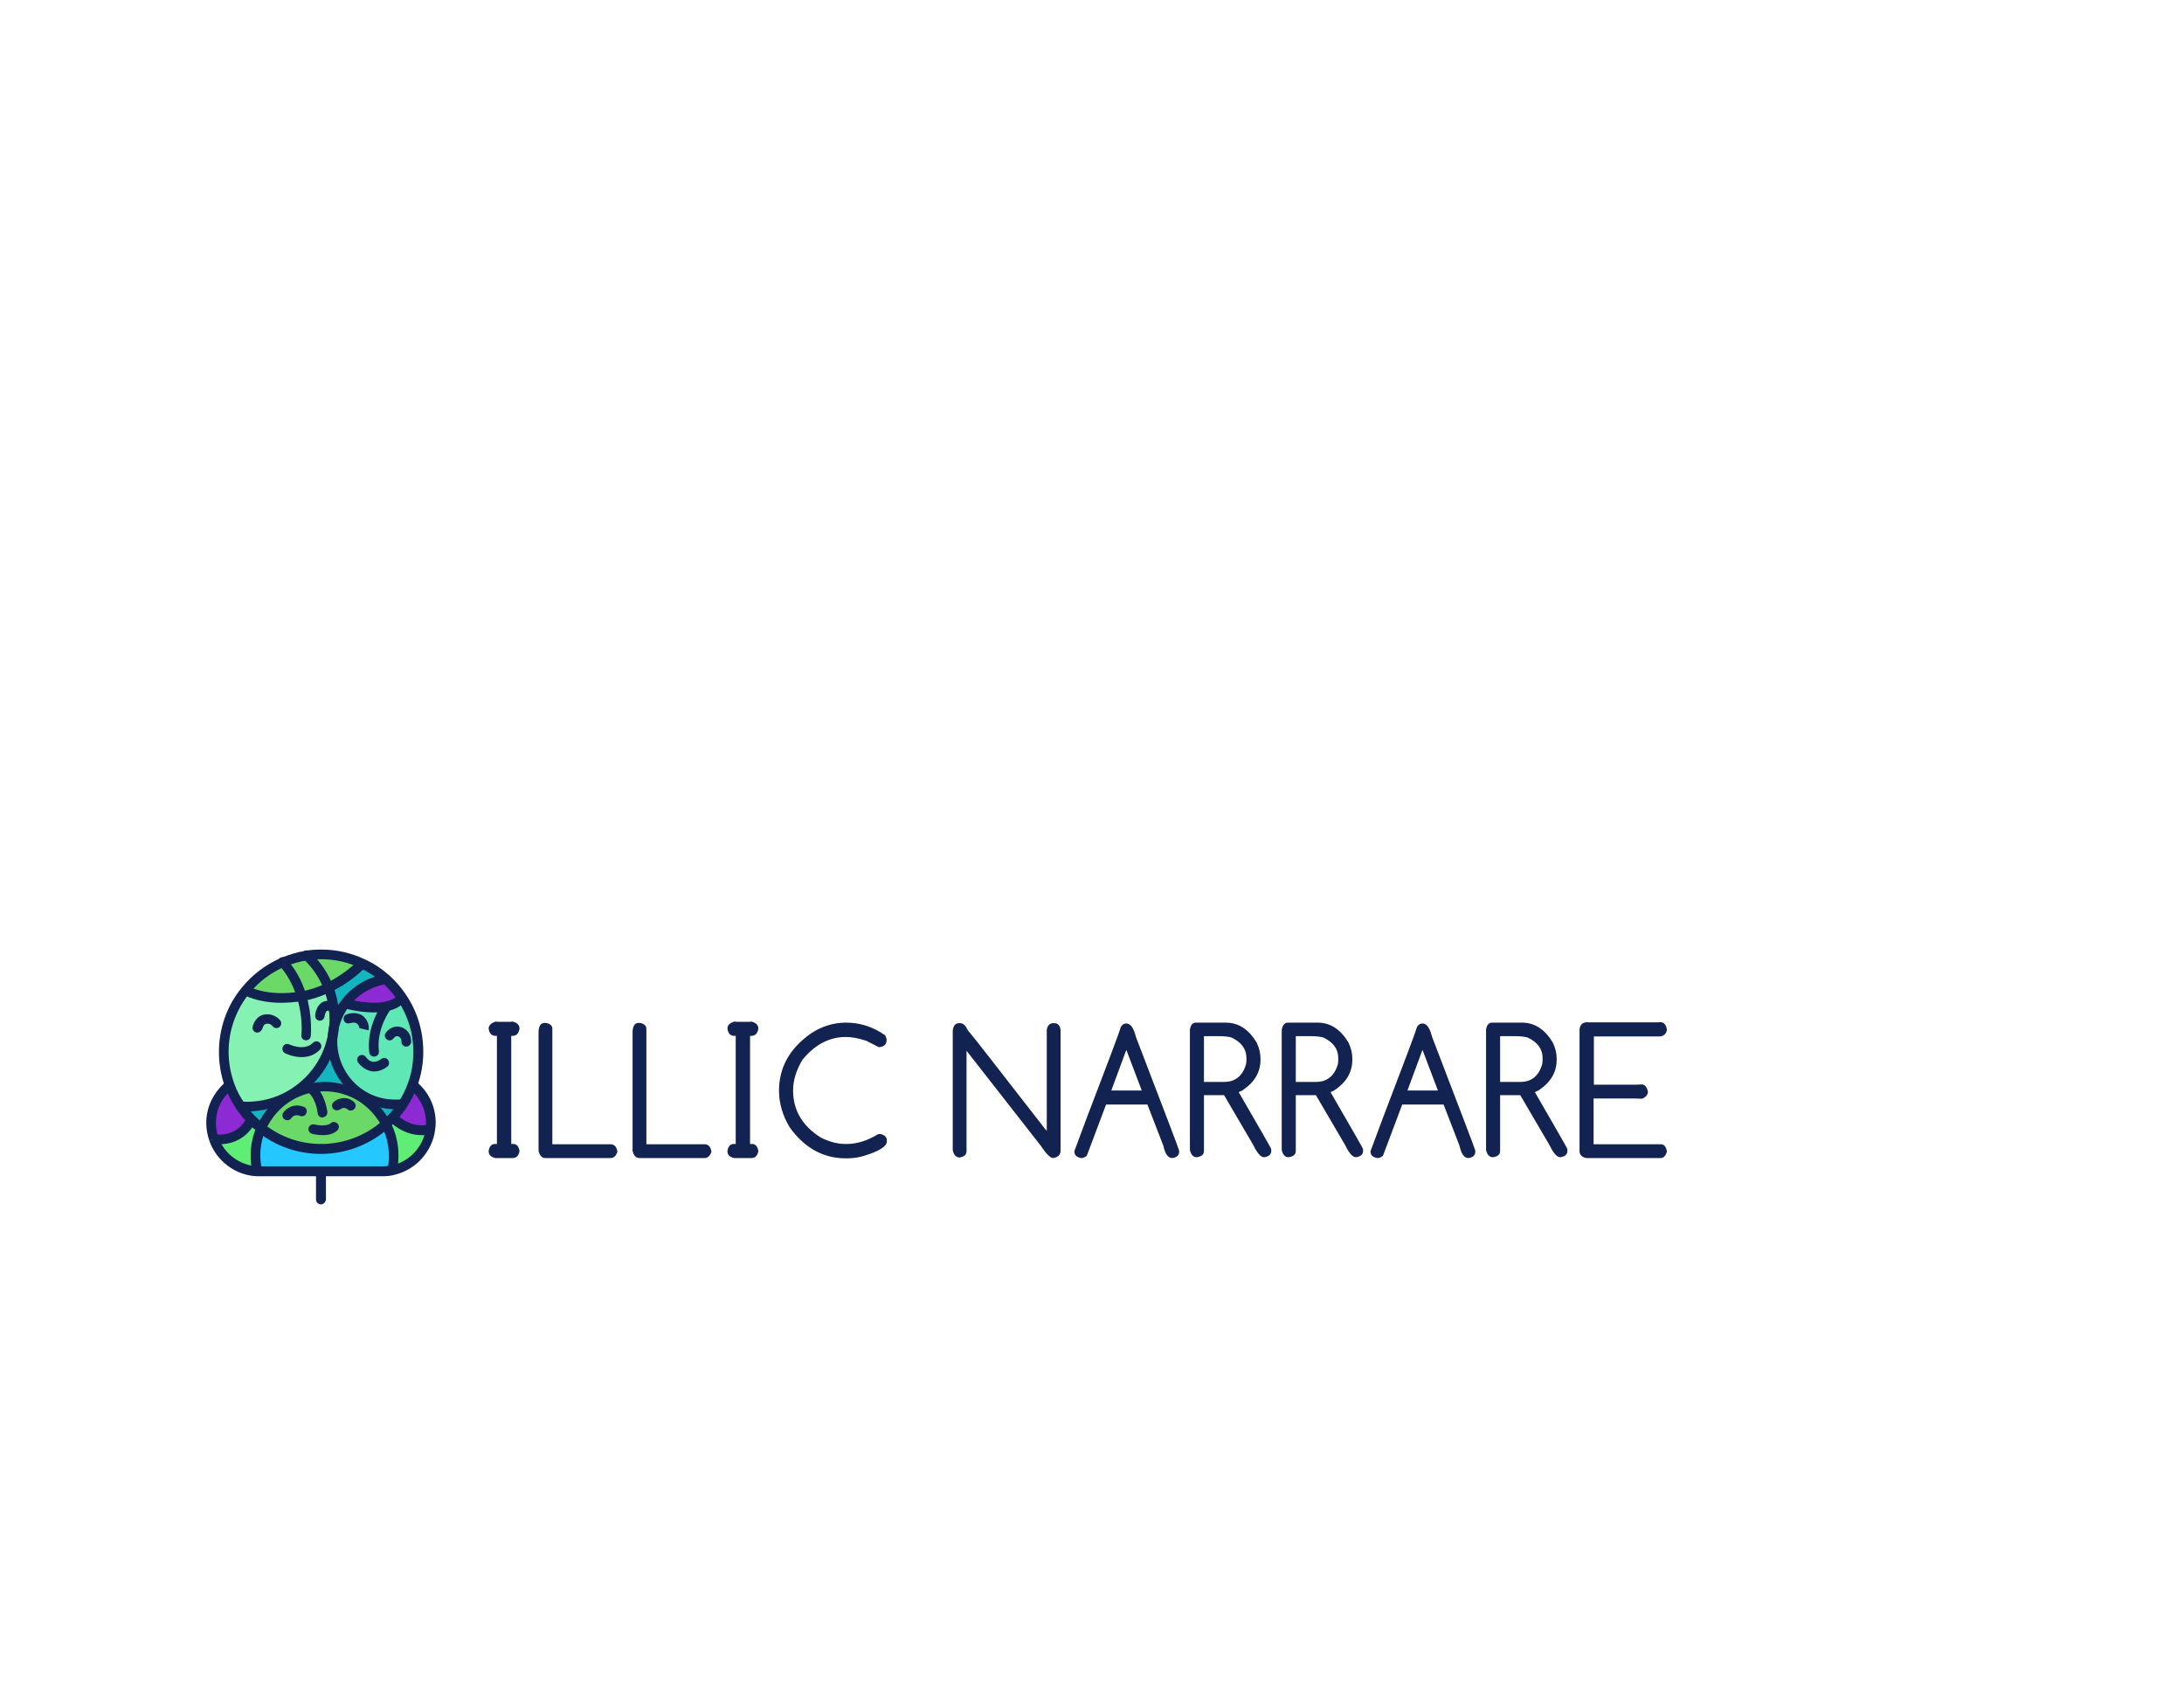
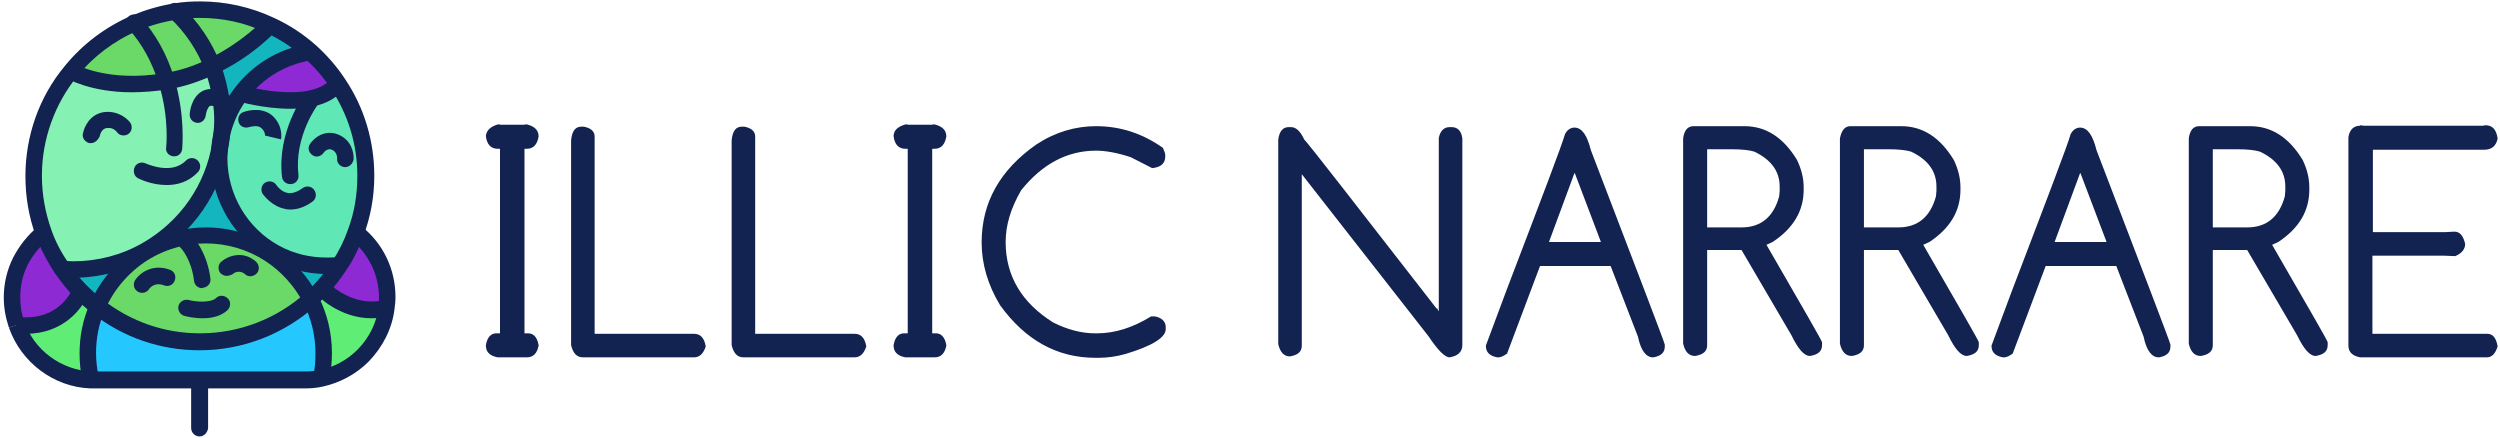
- <svg xmlns="http://www.w3.org/2000/svg" viewBox="0 0 792 612">
-   <style>.st0{fill:#8d2ad4}.st1{fill:#5fed76}.st2{fill:#5fe8b5}.st3{fill:#13b6be}.st4{fill:#25c8fe}.st5{fill:#6ad968}.st6{fill:#85f1b2}.st7{fill:#122251}</style>
-   <g id="Layer_4">
-     <g id="XMLID_1_">
-       <path class="st0" d="M156.2 407.2c0 .8 0 1.5-.2 2.2-8 1.9-13.7-4.2-13.7-4.2 1.4-1.5 2.7-3.2 3.8-4.9 1.4-2.1 2.5-4.4 3.4-6.9 4.1 3.3 6.7 8.3 6.7 13.8z" />
-       <path class="st1" d="M142.3 405.2s5.8 6.1 13.7 4.2c-.5 3.9-2.3 7.5-5 10.2-2.4 2.4-5.4 4.1-8.9 4.8.4-1.8.6-3.4.6-5.3 0-4.2-1-8.1-2.8-11.5.9-.8 1.7-1.6 2.4-2.4z" />
-       <path class="st2" d="M140.1 364.9c2.3-.5 4.3-1.5 5.6-3.2 3.8 5.6 5.9 12.4 5.9 19.6 0 4.3-.8 8.4-2.1 12.1-.9 2.4-2 4.7-3.4 6.9h-.1c-.8.1-1.7.1-2.6.1-3.9 0-7.7-1-10.9-2.8-7.1-3.9-12-11.4-12-20.1 0-1.1.1-2.1.2-3.2.5-3.9 2.1-7.5 4.3-10.5.1.1 8.7 2.5 15.1 1.1z" />
-       <path class="st3" d="M146 400.3c-1 1.8-2.3 3.4-3.7 4.9-.7.8-1.5 1.6-2.4 2.3-2-3.9-5.1-7.2-8.7-9.6l1.3-.3c3.2 1.8 7 2.8 10.9 2.8.9 0 1.8 0 2.6-.1z" />
-       <path class="st4" d="M142.8 419.1c0 2-.1 3.5-.6 5.3-1.1.2-2.3.4-3.5.4H93.3c-.4-1.8-.6-3.7-.6-5.7 0-3.5.7-6.9 2-9.9 6 4.7 13.5 7.4 21.7 7.4 9.1 0 17.3-3.4 23.6-9 1.7 3.4 2.8 7.3 2.8 11.5z" />
-       <path class="st0" d="M139.9 355c2.2 2 4.2 4.2 5.8 6.7-1.3 1.7-3.3 2.7-5.6 3.2-6.4 1.4-15-1-15-1 3.5-4.7 8.7-8 14.8-8.9z" />
-       <path class="st5" d="M131.2 398c3.7 2.4 6.7 5.7 8.7 9.6-6.3 5.6-14.5 9-23.6 9-8.2 0-15.7-2.8-21.7-7.4 2.2-5 5.9-9.1 10.5-11.8 3.7-2.1 7.9-3.3 12.5-3.3 5.1-.1 9.7 1.4 13.6 3.9z" />
-       <path class="st3" d="M132.5 397.7l-1.3.3c-3.9-2.5-8.5-3.9-13.5-3.9-4.5 0-8.8 1.2-12.5 3.3l-.2-.3c8.2-4.7 14.2-13 15.7-22.7-.1 1-.2 2.1-.2 3.2.1 8.7 4.9 16.2 12 20.1zm-11.6-32.5c-.3-2.5-1-4.9-1.8-7.2 7.6-3.7 12.3-8.7 12.3-8.7 3.1 1.5 6 3.4 8.6 5.7-6 .9-11.3 4.2-14.7 8.9-2.3 3-3.8 6.6-4.3 10.5.2-1.6.4-3.2.4-4.9-.2-1.4-.3-2.9-.5-4.3z" />
-       <path class="st5" d="M131.3 349.3s-4.6 5.1-12.3 8.7c-1.7-4.5-4.4-8.4-7.9-11.7 1.7-.2 3.4-.4 5.2-.4 5.4.1 10.5 1.3 15 3.4z" />
-       <path class="st6" d="M109.4 361.2c3.6-.6 6.8-1.8 9.7-3.1.9 2.3 1.5 4.7 1.8 7.2.2 1.4.3 2.8.3 4.3 0 1.7-.1 3.3-.4 4.9-1.5 9.7-7.5 18-15.7 22.7-4.6 2.6-9.9 4.1-15.6 4.1-.7 0-1.5 0-2.2-.1-1.6-2.4-3-5-4-7.7-1.4-3.8-2.1-7.9-2.1-12.1 0-8.4 3-16.2 7.9-22.2-.1-.1 7.1 4.3 20.3 2z" />
-       <path class="st5" d="M111.2 346.4c3.4 3.2 6.1 7.2 7.9 11.7-2.8 1.4-6.1 2.5-9.7 3.1-1.2-4.1-3.3-8.4-6.8-12.4 2.7-1.1 5.6-2 8.6-2.4z" />
-       <path class="st3" d="M105.1 397.1l.2.3c-4.7 2.7-8.4 6.8-10.5 11.8-1.3-1-2.5-2.1-3.7-3.3-1.4-1.5-2.7-3-3.8-4.7.7.1 1.5.1 2.2.1 5.6-.1 11-1.6 15.6-4.2z" />
-       <path class="st5" d="M102.6 348.8c3.5 3.9 5.6 8.3 6.8 12.4-13.2 2.3-20.4-2.1-20.4-2.1 3.6-4.5 8.2-8 13.6-10.3z" />
-       <path class="st1" d="M92.7 419.1c0 1.9.2 3.8.6 5.7-7.3-.3-13.4-5.1-15.8-11.7 10.4 1.2 13.5-7.2 13.5-7.2 1.1 1.2 2.4 2.3 3.7 3.3-1.3 3-2 6.4-2 9.9z" />
-       <path class="st0" d="M87.2 401.2c1.1 1.7 2.4 3.3 3.8 4.7 0 0-3.1 8.4-13.5 7.2-.6-1.8-1-3.8-1-5.8 0-2.8.7-5.4 1.8-7.8 1.2-2.3 2.8-4.4 4.9-6 1 2.7 2.4 5.3 4 7.7z" />
-       <path class="st7" d="M116.4 418.4c-8.3 0-16.2-2.7-22.7-7.8-1.4-1.1-2.7-2.2-3.9-3.5-1.5-1.5-2.8-3.2-4-4.9-1.7-2.5-3.1-5.2-4.2-8.1-1.5-4.1-2.2-8.4-2.2-12.7 0-8.5 2.9-16.8 8.3-23.3 3.8-4.7 8.7-8.4 14.3-10.8 2.9-1.2 5.9-2.1 9.1-2.6 1.8-.3 3.6-.4 5.4-.4 5.5 0 10.8 1.2 15.7 3.5 3.3 1.5 6.3 3.5 9 5.9 2.3 2.1 4.4 4.5 6.1 7.1 4.1 6.1 6.2 13.2 6.2 20.6 0 4.4-.8 8.7-2.3 12.7-.9 2.5-2.1 5-3.6 7.2-1.2 1.8-2.5 3.6-4 5.1-.8.8-1.6 1.7-2.5 2.5-6.8 6.1-15.6 9.5-24.7 9.5zm0-70.6c-1.6 0-3.3.1-4.9.4-2.8.4-5.6 1.2-8.2 2.3-5 2.1-9.5 5.5-12.9 9.7-4.8 5.9-7.5 13.4-7.5 21.1 0 4 .7 7.8 2 11.5.9 2.6 2.2 5 3.8 7.3 1.1 1.6 2.3 3.1 3.7 4.5 1.1 1.1 2.3 2.2 3.5 3.1 5.9 4.6 13 7.1 20.6 7.1 8.3 0 16.3-3.1 22.4-8.6.8-.7 1.6-1.5 2.2-2.2 1.3-1.4 2.5-3 3.6-4.7 1.3-2 2.4-4.2 3.2-6.5 1.4-3.7 2-7.6 2-11.5 0-6.7-2-13.1-5.7-18.6-1.6-2.4-3.4-4.5-5.6-6.4-2.4-2.2-5.2-4-8.2-5.4-4.3-2.1-9.1-3.1-14-3.1z" />
-       <path class="st7" d="M75.9 413.6c-.7-2.1-1.1-4.2-1.1-6.4 0-3 .7-5.9 2-8.5 1.3-2.5 3.1-4.8 5.3-6.6l2.2 2.7c-1.8 1.5-3.3 3.3-4.4 5.4-1.1 2.2-1.6 4.5-1.6 7 0 1.8.3 3.6.9 5.3l-3.3 1.1z" />
-       <path class="st7" d="M138.6 426.5H93.2c-7.8-.3-14.7-5.5-17.3-12.9l3.3-1.2c2.1 6 7.8 10.2 14.2 10.5h45.3c1.1 0 2.2-.1 3.2-.3 3-.6 5.8-2.1 8-4.3 2.5-2.5 4.1-5.7 4.5-9.1.1-.7.1-1.3.1-2 0-4.8-2.2-9.3-6-12.4l2.2-2.8c4.7 3.7 7.3 9.2 7.3 15.1 0 .9-.1 1.7-.2 2.5-.5 4.2-2.5 8.1-5.5 11.2-2.7 2.7-6.1 4.5-9.7 5.3-1.3.3-2.6.4-4 .4zM111 377.2h-.2c-1-.1-1.7-1-1.5-1.9 0-.1.7-6.3-1.6-13.6-1.4-4.5-3.5-8.4-6.5-11.7-.6-.7-.6-1.8.1-2.5.7-.6 1.8-.6 2.5.1 3.3 3.7 5.7 8 7.2 13 2.4 8 1.7 14.7 1.7 15-.1 1-.8 1.6-1.7 1.6z" />
-       <path class="st7" d="M102 363.6c-8.8 0-13.7-2.9-13.9-3l1.8-3-.9 1.5.9-1.5c.1 0 6.9 4 19.2 1.9 3.1-.5 6.2-1.5 9.2-3 7.2-3.5 11.7-8.3 11.7-8.3l2.6 2.4c-.2.2-4.9 5.4-12.8 9.1-3.3 1.6-6.7 2.7-10.1 3.3-2.9.4-5.4.6-7.7.6z" />
-       <path class="st7" d="M89.5 403c-.8 0-1.6 0-2.4-.1-1-.1-1.7-.9-1.6-1.9.1-1 .9-1.7 1.9-1.6.7 0 1.4.1 2.1.1 5.2 0 10.3-1.3 14.8-3.9 8-4.6 13.4-12.4 14.8-21.4.2-1.5.4-3.1.4-4.6 0-1.3-.1-2.7-.3-4-.3-2.3-.9-4.6-1.7-6.8-1.6-4.1-4.1-7.9-7.4-11l-.1-.1c-.7-.6-.8-1.6-.2-2.4.6-.8 1.7-.9 2.5-.3l.1.1.1.1c3.6 3.4 6.5 7.7 8.3 12.3.9 2.4 1.6 5 1.9 7.6.2 1.5.3 3 .3 4.5 0 1.7-.1 3.5-.4 5.2-1.6 10.1-7.6 18.9-16.6 23.9-5.1 2.8-10.8 4.3-16.5 4.3zm20.4-55.4z" />
-       <path class="st7" d="M143.4 402.2c-4.1 0-8.1-1-11.7-3-7.9-4.3-12.9-12.6-12.9-21.6 0-1.1.1-2.3.2-3.4.6-4.1 2.2-8 4.7-11.3 3.9-5.2 9.5-8.6 15.9-9.6 1-.1 1.9.5 2 1.5.1 1-.5 1.9-1.5 2-5.5.9-10.3 3.8-13.6 8.2-2.1 2.8-3.5 6.2-4 9.7-.1 1-.2 2-.2 2.9 0 7.7 4.2 14.9 11 18.6 3.1 1.7 6.5 2.5 10.1 2.5.8 0 1.6 0 2.4-.1 1-.1 1.8.6 1.9 1.6.1 1-.6 1.8-1.6 1.9-.8 0-1.7.1-2.7.1z" />
-       <path class="st7" d="M92.1 426l-.4-.4-.1-.5c-.5-2-.7-4-.7-6 0-3.7.7-7.3 2.2-10.6 2.3-5.3 6.3-9.8 11.3-12.6 4-2.3 8.7-3.6 13.3-3.6 5.1 0 10.1 1.5 14.4 4.2 4 2.5 7.2 6.1 9.4 10.2 2 3.8 3 8 3 12.3 0 2.2-.2 3.8-.6 5.7l-3.4-.8c.4-1.6.5-3 .5-4.9 0-3.8-.9-7.4-2.6-10.7-1.9-3.6-4.7-6.7-8.1-8.9-3.7-2.4-8.1-3.7-12.6-3.7-4.1 0-8.1 1.1-11.6 3.1-4.3 2.5-7.8 6.4-9.8 11-1.3 2.9-1.9 6-1.9 9.2 0 1.6.2 3.2.5 4.8l.2.1v.8h-1.8l-1.2 1.3z" />
-       <path class="st7" d="M152.9 411.6c-6.9 0-11.6-4.9-11.8-5.2l2.6-2.4c.2.2 5.2 5.4 12 3.7h.2l.7 3.4h-.2c-1.2.4-2.4.5-3.5.5zm-73.4 3.3c-.7 0-1.4 0-2.1-.1l.2-1.7v-1.8h.2c8.8 1 11.5-5.7 11.6-6l3.3 1.2c-1.2 3.1-5.3 8.4-13.2 8.4zm56.1-47.8c-5.5 0-10.7-1.5-10.9-1.5l1-3.4c.1 0 8.2 2.3 14.1 1 2.1-.5 3.7-1.3 4.6-2.6.1-.1.2-.2.2-.3l3 1.8c-.1.2-.3.4-.4.6-1.4 1.9-3.7 3.3-6.7 3.9-1.6.4-3.3.5-4.9.5z" />
-       <path class="st7" d="M135.6 383.1c-.9 0-1.6-.7-1.7-1.5-1.1-9.7 4.6-17.3 4.9-17.7.6-.8 1.7-.9 2.5-.3.8.6.9 1.7.3 2.5-.1.1-5.2 6.9-4.2 15.1.1 1-.6 1.8-1.5 1.9h-.3zm11.7-3.6h-.1c-1-.1-1.7-.9-1.6-1.9 0-.2 0-1.3-1.1-1.8-.9-.4-1.7.5-1.8.7-.6.8-1.7 1-2.4.4-.8-.6-1-1.6-.4-2.4.8-1.2 3.1-3.1 6-1.9 2.8 1.2 3.3 3.9 3.2 5.3-.2.9-.9 1.6-1.8 1.6zm-13.6-5.9l-3.4-.8v.1c0-.1.1-.9-.8-1.7-.7-.7-2.2-.3-2.6-.2-.9.3-1.9-.1-2.2-1s.1-1.9 1-2.2c1.4-.5 4.4-1 6.4 1 2.1 2.2 1.6 4.6 1.6 4.8z" />
-       <path class="st7" d="M135.7 388.5c-.3 0-.7 0-1-.1-3-.5-4.7-3-4.9-3.2-.5-.8-.3-1.9.5-2.4s1.9-.3 2.4.5c0 0 1 1.5 2.5 1.7.9.1 1.9-.2 3-1 .8-.6 1.9-.5 2.5.3.6.8.5 1.9-.3 2.5-1.5 1.1-3.1 1.7-4.7 1.7zm-42.4-14.1H93c-.9-.2-1.6-1.1-1.4-2 .3-1.5 1.5-4.2 4.6-4.6 2.8-.3 4.8 1.3 5.5 2.3.5.8.3 1.9-.5 2.4s-1.9.3-2.4-.5c-.1-.1-.8-1-2.1-.8-1.2.1-1.5 1.6-1.5 1.7-.4.9-1.1 1.5-1.9 1.5zm22.7-4.3h-.1c-1-.1-1.7-.9-1.6-1.9 0-.3.3-3.5 2.6-4.8.9-.5 2.5-.9 4.8.2.1 0 .2.1.3.2h.1c.9.5 1.2 1.5.7 2.4-.5.9-1.5 1.2-2.4.7h-.1s-.1 0-.1-.1h-.1c-.7-.3-1.2-.4-1.5-.3-.5.3-.8 1.3-.9 2-.1.9-.8 1.6-1.7 1.6zm-6.6 13.2c-3.2 0-5.8-1.3-6-1.4-.9-.4-1.2-1.5-.8-2.4.4-.9 1.5-1.2 2.3-.8.1 0 5.5 2.6 8.6-.6.7-.7 1.8-.7 2.5 0s.7 1.8 0 2.5c-2 2.1-4.4 2.7-6.6 2.7zm-5.2 22.9c-.3 0-.7-.1-1-.3-.8-.5-1-1.6-.5-2.4.9-1.4 3.6-3.6 7.4-2.2.9.3 1.4 1.3 1 2.3-.3.9-1.3 1.4-2.3 1-2.1-.8-3.2.8-3.2.9-.3.4-.8.7-1.4.7zm12.7-1c-.9 0-1.6-.7-1.7-1.6-.5-4.4-2.7-6.9-2.8-6.9-.7-.7-.6-1.8.1-2.5s1.8-.6 2.5.1c.1.1 3 3.3 3.7 8.9.1 1-.6 1.8-1.5 1.9-.2.1-.3.1-.3.1zm5.3-2.6c-.5 0-1-.2-1.4-.6-.6-.8-.5-1.9.3-2.5 1.3-1.1 4.5-2.4 7.3.1.7.7.8 1.8.1 2.5-.7.7-1.8.8-2.5.1-.1-.1-1.3-1.1-2.7.1-.3.1-.7.3-1.1.3zm-5.1 9c-1.9 0-3.6-.4-3.9-.5-.9-.2-1.5-1.2-1.3-2.1.2-.9 1.2-1.5 2.1-1.3 1.4.4 4.7.7 5.9-.4.7-.7 1.8-.6 2.5.1s.6 1.8-.1 2.5c-1.4 1.3-3.4 1.7-5.2 1.7zm-.7 25.1c-1 0-1.8-.8-1.8-1.8v-9.6c0-1 .8-1.8 1.8-1.8s1.8.8 1.8 1.8v9.6c-.1 1-.9 1.8-1.8 1.8z" />
+ <svg xmlns="http://www.w3.org/2000/svg" width="531" height="93" viewBox="0 0 531 93">
+   <g fill="none">
+     <path d="M82.2 63.2c0 .8 0 1.5-.2 2.2-8 1.9-13.7-4.2-13.7-4.2 1.4-1.5 2.7-3.2 3.8-4.9 1.4-2.1 2.5-4.4 3.4-6.9 4.1 3.3 6.7 8.3 6.7 13.8z" fill="#8D2AD4" />
+     <path d="M68.3 61.2s5.8 6.1 13.7 4.2c-.5 3.9-2.3 7.5-5 10.2-2.4 2.4-5.4 4.1-8.9 4.8.4-1.8.6-3.4.6-5.3 0-4.2-1-8.1-2.8-11.5.9-.8 1.7-1.6 2.4-2.4z" fill="#5FED76" />
+     <path d="M66.1 20.9c2.3-.5 4.3-1.5 5.6-3.2 3.8 5.6 5.9 12.4 5.9 19.6 0 4.3-.8 8.4-2.1 12.1-.9 2.4-2 4.7-3.4 6.9H72c-.8.1-1.7.1-2.6.1-3.9 0-7.7-1-10.9-2.8-7.1-3.9-12-11.4-12-20.1 0-1.1.1-2.1.2-3.2.5-3.9 2.1-7.5 4.3-10.5.1.1 8.7 2.5 15.1 1.1z" fill="#5FE8B5" />
+     <path d="M72 56.3c-1 1.8-2.3 3.4-3.7 4.9-.7.8-1.5 1.6-2.4 2.3-2-3.9-5.1-7.2-8.7-9.6l1.3-.3c3.2 1.8 7 2.8 10.9 2.8.9 0 1.8 0 2.6-.1z" fill="#13B6BE" />
+     <path d="M68.8 75.1c0 2-.1 3.5-.6 5.3-1.1.2-2.3.4-3.5.4H19.3c-.4-1.8-.6-3.7-.6-5.7 0-3.5.7-6.9 2-9.9 6 4.7 13.5 7.4 21.7 7.4 9.1 0 17.3-3.4 23.6-9 1.7 3.4 2.8 7.3 2.8 11.5z" fill="#25C8FE" />
+     <path d="M65.9 11c2.2 2 4.2 4.2 5.8 6.7-1.3 1.7-3.3 2.7-5.6 3.2-6.4 1.4-15-1-15-1 3.5-4.7 8.7-8 14.8-8.9z" fill="#8D2AD4" />
+     <path d="M57.2 54c3.7 2.4 6.7 5.7 8.7 9.6-6.3 5.6-14.5 9-23.6 9-8.2 0-15.7-2.8-21.7-7.4 2.2-5 5.9-9.1 10.5-11.8 3.7-2.1 7.9-3.3 12.5-3.3 5.1-.1 9.7 1.4 13.6 3.9z" fill="#6AD968" />
+     <path d="M58.5 53.7l-1.3.3c-3.9-2.5-8.5-3.9-13.5-3.9-4.5 0-8.8 1.2-12.5 3.3l-.2-.3c8.2-4.7 14.2-13 15.7-22.7-.1 1-.2 2.1-.2 3.2.1 8.7 4.9 16.2 12 20.1zM46.9 21.2c-.3-2.5-1-4.9-1.8-7.2 7.6-3.7 12.3-8.7 12.3-8.7 3.1 1.5 6 3.4 8.6 5.7-6 .9-11.3 4.2-14.7 8.9-2.3 3-3.8 6.6-4.3 10.5.2-1.6.4-3.2.4-4.9-.2-1.4-.3-2.9-.5-4.3z" fill="#13B6BE" />
+     <path d="M57.3 5.3S52.7 10.4 45 14c-1.7-4.5-4.4-8.4-7.9-11.7 1.7-.2 3.4-.4 5.2-.4 5.4.1 10.5 1.3 15 3.4z" fill="#6AD968" />
+     <path d="M35.4 17.2c3.6-.6 6.8-1.8 9.7-3.1.9 2.3 1.5 4.7 1.8 7.2.2 1.4.3 2.8.3 4.3 0 1.7-.1 3.3-.4 4.9-1.5 9.7-7.5 18-15.7 22.7-4.6 2.6-9.9 4.1-15.6 4.1-.7 0-1.5 0-2.2-.1-1.6-2.4-3-5-4-7.7-1.4-3.8-2.1-7.9-2.1-12.1 0-8.4 3-16.2 7.9-22.2-.1-.1 7.1 4.3 20.3 2z" fill="#85F1B2" />
+     <path d="M37.2 2.4c3.4 3.2 6.1 7.2 7.9 11.7-2.8 1.4-6.1 2.5-9.7 3.1-1.2-4.1-3.3-8.4-6.8-12.4 2.7-1.1 5.6-2 8.6-2.4z" fill="#6AD968" />
+     <path d="M31.1 53.1l.2.3c-4.7 2.7-8.4 6.8-10.5 11.8-1.3-1-2.5-2.1-3.7-3.3-1.4-1.5-2.7-3-3.8-4.7.7.1 1.5.1 2.2.1 5.6-.1 11-1.6 15.6-4.2z" fill="#13B6BE" />
+     <path d="M28.6 4.8c3.5 3.9 5.6 8.3 6.8 12.4C22.2 19.5 15 15.1 15 15.1c3.6-4.5 8.2-8 13.6-10.3z" fill="#6AD968" />
+     <path d="M18.7 75.1c0 1.9.2 3.8.6 5.7-7.3-.3-13.4-5.1-15.8-11.7C13.9 70.3 17 61.9 17 61.9c1.1 1.2 2.4 2.3 3.7 3.3-1.3 3-2 6.4-2 9.9z" fill="#5FED76" />
+     <path d="M13.2 57.2c1.1 1.7 2.4 3.3 3.8 4.7 0 0-3.1 8.4-13.5 7.2-.6-1.8-1-3.8-1-5.8 0-2.8.7-5.4 1.8-7.8 1.2-2.3 2.8-4.4 4.9-6 1 2.7 2.4 5.3 4 7.7z" fill="#8D2AD4" />
+     <g fill="#122251">
+       <path d="M42.4 74.4c-8.3 0-16.2-2.7-22.7-7.8-1.4-1.1-2.7-2.2-3.9-3.5-1.5-1.5-2.8-3.2-4-4.9-1.7-2.5-3.1-5.2-4.2-8.1-1.5-4.1-2.2-8.4-2.2-12.7 0-8.5 2.9-16.8 8.3-23.3C17.5 9.4 22.4 5.7 28 3.3c2.9-1.2 5.9-2.1 9.1-2.6 1.8-.3 3.6-.4 5.4-.4 5.5 0 10.8 1.2 15.7 3.5 3.3 1.5 6.3 3.5 9 5.9 2.3 2.1 4.4 4.5 6.1 7.1 4.1 6.1 6.2 13.2 6.2 20.6 0 4.4-.8 8.7-2.3 12.7-.9 2.5-2.1 5-3.6 7.2-1.2 1.8-2.5 3.6-4 5.1-.8.8-1.6 1.7-2.5 2.5-6.8 6.1-15.6 9.5-24.7 9.5zm0-70.6c-1.6 0-3.3.1-4.9.4-2.8.4-5.6 1.2-8.2 2.3-5 2.1-9.5 5.5-12.9 9.7-4.8 5.9-7.5 13.4-7.5 21.1 0 4 .7 7.8 2 11.5.9 2.6 2.2 5 3.8 7.3 1.1 1.6 2.3 3.1 3.7 4.5 1.1 1.1 2.3 2.2 3.5 3.1 5.9 4.6 13 7.1 20.6 7.1 8.3 0 16.3-3.1 22.4-8.6.8-.7 1.6-1.5 2.2-2.2 1.3-1.4 2.5-3 3.6-4.7 1.3-2 2.4-4.2 3.2-6.5 1.4-3.7 2-7.6 2-11.5 0-6.7-2-13.1-5.7-18.6-1.6-2.4-3.4-4.5-5.6-6.4-2.4-2.2-5.2-4-8.2-5.4-4.3-2.1-9.1-3.1-14-3.1z" />
+       <path d="M1.9 69.6C1.2 67.5.8 65.4.8 63.2c0-3 .7-5.9 2-8.5 1.3-2.5 3.1-4.8 5.3-6.6l2.2 2.7c-1.8 1.5-3.3 3.3-4.4 5.4-1.1 2.2-1.6 4.5-1.6 7 0 1.8.3 3.6.9 5.3l-3.3 1.1z" />
+       <path d="M64.6 82.5H19.2C11.4 82.2 4.5 77 1.9 69.6l3.3-1.2c2.1 6 7.8 10.2 14.2 10.5h45.3c1.1 0 2.2-.1 3.2-.3 3-.6 5.8-2.1 8-4.3 2.5-2.5 4.1-5.7 4.5-9.1.1-.7.1-1.3.1-2 0-4.8-2.2-9.3-6-12.4l2.2-2.8c4.7 3.7 7.3 9.2 7.3 15.1 0 .9-.1 1.7-.2 2.5-.5 4.2-2.5 8.1-5.5 11.2-2.7 2.7-6.1 4.5-9.7 5.3-1.3.3-2.6.4-4 .4zM37 33.2h-.2c-1-.1-1.7-1-1.5-1.9 0-.1.7-6.3-1.6-13.6-1.4-4.5-3.5-8.4-6.5-11.7-.6-.7-.6-1.8.1-2.5.7-.6 1.8-.6 2.5.1 3.3 3.7 5.7 8 7.2 13 2.4 8 1.7 14.7 1.7 15-.1 1-.8 1.6-1.7 1.6z" />
+       <path d="M28 19.6c-8.8 0-13.7-2.9-13.9-3l1.8-3-.9 1.5.9-1.5c.1 0 6.9 4 19.2 1.9 3.1-.5 6.2-1.5 9.2-3C51.5 9 56 4.2 56 4.2l2.6 2.4c-.2.2-4.9 5.4-12.8 9.1-3.3 1.6-6.7 2.7-10.1 3.3-2.9.4-5.4.6-7.7.6z" />
+       <path d="M15.5 59c-.8 0-1.6 0-2.4-.1-1-.1-1.7-.9-1.6-1.9.1-1 .9-1.7 1.9-1.6.7 0 1.4.1 2.1.1 5.2 0 10.3-1.3 14.8-3.9 8-4.6 13.4-12.4 14.8-21.4.2-1.5.4-3.1.4-4.6 0-1.3-.1-2.7-.3-4-.3-2.3-.9-4.6-1.7-6.8-1.6-4.1-4.1-7.9-7.4-11l-.1-.1c-.7-.6-.8-1.6-.2-2.4.6-.8 1.7-.9 2.5-.3l.1.1.1.1c3.6 3.4 6.5 7.7 8.3 12.3.9 2.4 1.6 5 1.9 7.6.2 1.5.3 3 .3 4.5 0 1.7-.1 3.5-.4 5.2C47 40.9 41 49.7 32 54.7 26.9 57.5 21.2 59 15.5 59z" />
+       <path d="M69.4 58.2c-4.1 0-8.1-1-11.7-3-7.9-4.3-12.9-12.6-12.9-21.6 0-1.1.1-2.3.2-3.4.6-4.1 2.2-8 4.7-11.3 3.9-5.2 9.5-8.6 15.9-9.6 1-.1 1.9.5 2 1.5.1 1-.5 1.9-1.5 2-5.5.9-10.3 3.8-13.6 8.2-2.1 2.8-3.5 6.2-4 9.7-.1 1-.2 2-.2 2.9 0 7.7 4.2 14.9 11 18.6 3.1 1.7 6.5 2.5 10.1 2.5.8 0 1.6 0 2.4-.1 1-.1 1.8.6 1.9 1.6.1 1-.6 1.8-1.6 1.9-.8 0-1.7.1-2.7.1z" />
+       <path d="M18.1 82l-.4-.4-.1-.5c-.5-2-.7-4-.7-6 0-3.7.7-7.3 2.2-10.6 2.3-5.3 6.3-9.8 11.3-12.6 4-2.3 8.7-3.6 13.3-3.6 5.1 0 10.1 1.5 14.4 4.2 4 2.5 7.2 6.1 9.4 10.2 2 3.8 3 8 3 12.3 0 2.2-.2 3.8-.6 5.7l-3.4-.8c.4-1.6.5-3 .5-4.9 0-3.8-.9-7.4-2.6-10.7-1.9-3.6-4.7-6.7-8.1-8.9-3.7-2.4-8.1-3.7-12.6-3.7-4.1 0-8.1 1.1-11.6 3.1-4.3 2.5-7.8 6.4-9.8 11-1.3 2.9-1.9 6-1.9 9.2 0 1.6.2 3.2.5 4.8l.2.1v.8h-1.8L18.1 82z" />
+       <path d="M78.9 67.6c-6.9 0-11.6-4.9-11.8-5.2l2.6-2.4c.2.2 5.2 5.4 12 3.7h.2l.7 3.4h-.2c-1.2.4-2.4.5-3.5.5zM5.5 70.9c-.7 0-1.4 0-2.1-.1l.2-1.7v-1.8h.2c8.8 1 11.5-5.7 11.6-6l3.3 1.2c-1.2 3.1-5.3 8.4-13.2 8.4zm56.1-47.8c-5.5 0-10.7-1.5-10.9-1.5l1-3.4c.1 0 8.2 2.3 14.1 1 2.1-.5 3.7-1.3 4.6-2.6.1-.1.2-.2.2-.3l3 1.8c-.1.2-.3.4-.4.6-1.4 1.9-3.7 3.3-6.7 3.9-1.6.4-3.3.5-4.9.5z" />
+       <path d="M61.6 39.1c-.9 0-1.6-.7-1.7-1.5-1.1-9.7 4.6-17.3 4.9-17.7.6-.8 1.7-.9 2.5-.3.8.6.9 1.7.3 2.5-.1.1-5.2 6.9-4.2 15.1.1 1-.6 1.8-1.5 1.9h-.3zm11.7-3.6h-.1c-1-.1-1.7-.9-1.6-1.9 0-.2 0-1.3-1.1-1.8-.9-.4-1.7.5-1.8.7-.6.8-1.7 1-2.4.4-.8-.6-1-1.6-.4-2.4.8-1.2 3.1-3.1 6-1.9 2.8 1.2 3.3 3.9 3.2 5.3-.2.9-.9 1.6-1.8 1.6zm-13.6-5.9l-3.4-.8v.1c0-.1.1-.9-.8-1.7-.7-.7-2.2-.3-2.6-.2-.9.3-1.9-.1-2.2-1-.3-.9.1-1.9 1-2.2 1.4-.5 4.4-1 6.4 1 2.1 2.2 1.6 4.6 1.6 4.8z" />
+       <path d="M61.7 44.5c-.3 0-.7 0-1-.1-3-.5-4.7-3-4.9-3.2-.5-.8-.3-1.9.5-2.4s1.9-.3 2.4.5c0 0 1 1.5 2.5 1.7.9.1 1.9-.2 3-1 .8-.6 1.9-.5 2.5.3.6.8.5 1.9-.3 2.5-1.5 1.1-3.1 1.7-4.7 1.7zM19.3 30.4H19c-.9-.2-1.6-1.1-1.4-2 .3-1.5 1.5-4.2 4.6-4.6 2.8-.3 4.8 1.3 5.5 2.3.5.8.3 1.9-.5 2.4s-1.9.3-2.4-.5c-.1-.1-.8-1-2.1-.8-1.2.1-1.5 1.6-1.5 1.7-.4.9-1.1 1.5-1.9 1.5zM42 26.1h-.1c-1-.1-1.7-.9-1.6-1.9 0-.3.3-3.5 2.6-4.8.9-.5 2.5-.9 4.8.2.1 0 .2.1.3.2h.1c.9.5 1.2 1.5.7 2.4-.5.9-1.5 1.2-2.4.7h-.1s-.1 0-.1-.1h-.1c-.7-.3-1.2-.4-1.5-.3-.5.3-.8 1.3-.9 2-.1.9-.8 1.6-1.7 1.6zm-6.6 13.2c-3.2 0-5.8-1.3-6-1.4-.9-.4-1.2-1.5-.8-2.4.4-.9 1.5-1.2 2.3-.8.1 0 5.5 2.6 8.6-.6.7-.7 1.8-.7 2.5 0s.7 1.8 0 2.5c-2 2.1-4.4 2.7-6.6 2.7zm-5.2 22.9c-.3 0-.7-.1-1-.3-.8-.5-1-1.6-.5-2.4.9-1.4 3.6-3.6 7.4-2.2.9.3 1.4 1.3 1 2.3-.3.9-1.3 1.4-2.3 1-2.1-.8-3.2.8-3.2.9-.3.4-.8.7-1.4.7zm12.7-1c-.9 0-1.6-.7-1.7-1.6-.5-4.4-2.7-6.9-2.8-6.9-.7-.7-.6-1.8.1-2.5s1.8-.6 2.5.1c.1.1 3 3.3 3.7 8.9.1 1-.6 1.8-1.5 1.9-.2.1-.3.1-.3.1zm5.3-2.6c-.5 0-1-.2-1.4-.6-.6-.8-.5-1.9.3-2.5 1.3-1.1 4.5-2.4 7.3.1.7.7.8 1.8.1 2.5-.7.7-1.8.8-2.5.1-.1-.1-1.3-1.1-2.7.1-.3.1-.7.3-1.1.3zm-5.1 9c-1.9 0-3.6-.4-3.9-.5-.9-.2-1.5-1.2-1.3-2.1.2-.9 1.2-1.5 2.1-1.3 1.4.4 4.7.7 5.9-.4.7-.7 1.8-.6 2.5.1s.6 1.8-.1 2.5c-1.4 1.3-3.4 1.7-5.2 1.7zm-.7 25.1c-1 0-1.8-.8-1.8-1.8v-9.6c0-1 .8-1.8 1.8-1.8s1.8.8 1.8 1.8v9.6c-.1 1-.9 1.8-1.8 1.8z" />
    </g>
+     <path d="M105.8 26.4l.6.1h4.9l.5-.1c1.7.4 2.6 1.2 2.6 2.6-.3 1.7-1.1 2.6-2.5 2.6h-.5v39.2h.8c1.1 0 1.9.8 2.2 2.5v.1c-.3 1.6-1.1 2.5-2.5 2.5h-6.2c-1.6-.3-2.5-1.1-2.5-2.5v-.1c.3-1.7 1.1-2.5 2.2-2.5h.8V31.6h-.5c-1.4 0-2.3-.9-2.5-2.7v-.1c.2-1.2 1-1.9 2.6-2.4zm17.7.5h.5c1.5.3 2.3 1 2.3 2.1v41.9h21.1c1.4 0 2.2.9 2.5 2.7-.5 1.5-1.3 2.3-2.5 2.3h-23.6c-1.3 0-2.1-.9-2.5-2.6V29.8c.2-2 .9-2.9 2.2-2.9zm34.1 0h.5c1.5.3 2.3 1 2.3 2.1v41.9h21.1c1.4 0 2.2.9 2.5 2.7-.5 1.5-1.3 2.3-2.5 2.3h-23.6c-1.3 0-2.1-.9-2.5-2.6V29.8c.2-2 .9-2.9 2.2-2.9zm34.8-.5l.6.1h4.9l.5-.1c1.7.4 2.6 1.2 2.6 2.6-.3 1.7-1.1 2.6-2.5 2.6h-.5v39.2h.8c1.1 0 1.9.8 2.2 2.5v.1c-.3 1.6-1.1 2.5-2.5 2.5h-6.2c-1.6-.3-2.5-1.1-2.5-2.5v-.1c.3-1.7 1.1-2.5 2.2-2.5h.8V31.6h-.5c-1.4 0-2.3-.9-2.5-2.7v-.1c.1-1.2.9-1.9 2.6-2.4zm40.4.4c5.1 0 9.8 1.5 14.2 4.6.3.7.5 1.2.5 1.5v.3c0 1.5-.9 2.3-2.7 2.5h-.1l-4.5-2.3c-3-1-5.5-1.4-7.4-1.4-6.1 0-11.4 2.8-15.9 8.4-2.2 3.8-3.3 7.4-3.3 11 0 7.2 3.4 12.9 10.1 17.1 3 1.5 6 2.3 8.9 2.3h.4c3.8 0 7.6-1.2 11.5-3.6h.8c1.5.3 2.3 1.1 2.3 2.3v.4c0 1.8-2.9 3.6-8.6 5.3-1.8.5-3.7.8-5.7.8h-.6c-8.1 0-14.9-3.7-20.3-11.2-2.6-4.3-3.9-8.8-3.9-13.3 0-8.5 3.9-15.4 11.6-20.8 4.1-2.7 8.4-3.9 12.7-3.9zm40.9.2h.5c1.1 0 2 .9 2.8 2.6 1.3 1.4 10.6 13.4 28.1 35.9.2 0 .3.1.3.4l.1.1h.1V29.3c.3-1.5 1.1-2.3 2.3-2.3h.4c1.3 0 2.1.8 2.3 2.4v43.9c0 1.4-.9 2.3-2.7 2.6-1 0-2.5-1.5-4.5-4.5L276.5 37v36.4c0 1.3-.8 2-2.5 2.3-1.3 0-2.1-.9-2.5-2.6V29.7c.2-1.8 1-2.7 2.2-2.7zm60.7.1c1.6 0 2.7 1.6 3.5 4.8 10.3 26.9 15.6 40.7 15.7 41.3v.4c0 1.3-.8 2-2.4 2.3h-.1c-1.5 0-2.6-1.5-3.2-4.4l-5.8-15h-15l-7 18.6c-.7.5-1.3.8-1.8.8h-.3c-1.6-.3-2.4-1.1-2.4-2.4v-.1l4.4-11.8c7.6-19.9 11.8-30.9 12.4-33.1.5-1 1.3-1.4 2-1.4zm0 9.7L329 51.4h11v-.1l-5.5-14.5h-.1zm25.3-10h10.8c4.6 0 8.3 2.4 11.2 7.2.9 1.9 1.4 3.8 1.4 5.8v.5c0 4.5-2.2 8.2-6.6 11.1l-1.3.6C383 65.5 387 72.4 387 72.7v.6c0 1.3-.8 2-2.5 2.3h-.1c-1.2 0-2.5-1.5-3.9-4.4l-10.6-18.1h-7.3v20.2c0 1.3-.8 2-2.5 2.3h-.1c-1.3 0-2.1-.9-2.5-2.6V29.4c.2-1.6.9-2.6 2.2-2.6zm2.9 4.9v16.6h7.3c4.1 0 6.8-2.2 8-6.6l.1-1.1v-1c0-3.2-1.8-5.7-5.4-7.4-1-.3-2.6-.5-4.8-.5h-5.2zm30.4-4.9h10.8c4.6 0 8.3 2.4 11.2 7.2.9 1.9 1.4 3.8 1.4 5.8v.5c0 4.5-2.2 8.2-6.6 11.1l-1.3.6c7.8 13.5 11.8 20.4 11.8 20.7v.6c0 1.3-.8 2-2.5 2.3h-.1c-1.2 0-2.5-1.5-3.9-4.4l-10.6-18.1h-7.3v20.2c0 1.3-.8 2-2.5 2.3h-.1c-1.3 0-2.1-.9-2.5-2.6V29.4c.3-1.6 1-2.6 2.2-2.6zm2.9 4.9v16.6h7.3c4.1 0 6.8-2.2 8-6.6l.1-1.1v-1c0-3.2-1.8-5.7-5.4-7.4-1-.3-2.6-.5-4.8-.5h-5.2zm45.9-4.6c1.6 0 2.7 1.6 3.5 4.8 10.3 26.9 15.6 40.7 15.7 41.3v.4c0 1.3-.8 2-2.4 2.3h-.1c-1.5 0-2.6-1.5-3.2-4.4l-5.8-15h-15l-7 18.6c-.7.5-1.3.8-1.8.8h-.3c-1.6-.3-2.4-1.1-2.4-2.4v-.1l4.4-11.8c7.6-19.9 11.8-30.9 12.4-33.1.5-1 1.3-1.4 2-1.4zm0 9.7l-5.4 14.6h11v-.1l-5.5-14.5h-.1zm25.3-10h10.8c4.6 0 8.3 2.4 11.2 7.2.9 1.9 1.4 3.8 1.4 5.8v.5c0 4.5-2.2 8.2-6.6 11.1l-1.3.6c7.8 13.5 11.8 20.4 11.8 20.7v.6c0 1.3-.8 2-2.5 2.3h-.1c-1.2 0-2.5-1.5-3.9-4.4l-10.6-18.1H470v20.2c0 1.3-.8 2-2.5 2.3h-.1c-1.3 0-2.1-.9-2.5-2.6V29.4c.2-1.6.9-2.6 2.2-2.6zm2.9 4.9v16.6h7.3c4.1 0 6.8-2.2 8-6.6l.1-1.1v-1c0-3.2-1.8-5.7-5.4-7.4-1-.3-2.6-.5-4.8-.5H470zm31.4-5.1l.6.1h25.4l.5-.1c1.5 0 2.3.9 2.6 2.8-.3 1.6-1.3 2.4-2.8 2.4H504v17.5h15.5l1.8-.1c1.2 0 1.9.9 2.3 2.6 0 1.1-.7 2-2.1 2.6l-2.6-.1h-15v16.6h24.4c1.2 0 1.9.9 2.2 2.7-.5 1.5-1.2 2.3-2.3 2.3h-26.9c-1.6-.3-2.5-1.1-2.5-2.5V29.2c.2-1.6 1.1-2.5 2.5-2.5v-.1h.1z" fill="#122251" />
  </g>
-   <path class="st7" d="M179.8 370.4l.6.1h4.9l.5-.1c1.7.4 2.6 1.2 2.6 2.6-.3 1.7-1.1 2.6-2.5 2.6h-.5v39.2h.8c1.1 0 1.9.8 2.2 2.5v.1c-.3 1.6-1.1 2.5-2.5 2.5h-6.2c-1.6-.3-2.5-1.1-2.5-2.5v-.1c.3-1.7 1.1-2.5 2.2-2.5h.8v-39.2h-.5c-1.4 0-2.3-.9-2.5-2.7v-.1c.2-1.2 1-1.9 2.6-2.4zm17.7.5h.5c1.5.3 2.3 1 2.3 2.1v41.9h21.1c1.4 0 2.2.9 2.5 2.7-.5 1.5-1.3 2.3-2.5 2.3h-23.6c-1.3 0-2.1-.9-2.5-2.6v-43.5c.2-2 .9-2.9 2.2-2.9zm34.1 0h.5c1.5.3 2.3 1 2.3 2.1v41.9h21.1c1.4 0 2.2.9 2.5 2.7-.5 1.5-1.3 2.3-2.5 2.3h-23.6c-1.3 0-2.1-.9-2.5-2.6v-43.5c.2-2 .9-2.9 2.2-2.9zm34.8-.5l.6.1h4.9l.5-.1c1.7.4 2.6 1.2 2.6 2.6-.3 1.7-1.1 2.6-2.5 2.6h-.5v39.2h.8c1.1 0 1.9.8 2.2 2.5v.1c-.3 1.6-1.1 2.5-2.5 2.5h-6.2c-1.6-.3-2.5-1.1-2.5-2.5v-.1c.3-1.7 1.1-2.5 2.2-2.5h.8v-39.2h-.5c-1.4 0-2.3-.9-2.5-2.7v-.1c.1-1.2.9-1.9 2.6-2.4zm40.4.4c5.1 0 9.8 1.5 14.2 4.6.3.7.5 1.2.5 1.5v.3c0 1.5-.9 2.3-2.7 2.5h-.1l-4.5-2.3c-3-1-5.5-1.4-7.4-1.4-6.1 0-11.4 2.8-15.9 8.4-2.2 3.8-3.3 7.4-3.3 11 0 7.2 3.4 12.9 10.1 17.1 3 1.5 6 2.3 8.9 2.3h.4c3.8 0 7.6-1.2 11.5-3.6h.8c1.5.3 2.3 1.1 2.3 2.3v.4c0 1.8-2.9 3.6-8.6 5.3-1.8.5-3.7.8-5.7.8h-.6c-8.1 0-14.9-3.7-20.3-11.2-2.6-4.3-3.9-8.8-3.9-13.3 0-8.5 3.9-15.4 11.6-20.8 4.1-2.7 8.4-3.9 12.7-3.9zm40.9.2h.5c1.1 0 2 .9 2.8 2.6 1.3 1.4 10.6 13.4 28.1 35.9.2 0 .3.1.3.4l.1.1h.1v-36.7c.3-1.5 1.1-2.3 2.3-2.3h.4c1.3 0 2.1.8 2.3 2.4v43.9c0 1.4-.9 2.3-2.7 2.6-1 0-2.5-1.5-4.5-4.5L350.5 381v36.4c0 1.3-.8 2-2.5 2.3-1.3 0-2.1-.9-2.5-2.6v-43.4c.2-1.8 1-2.7 2.2-2.7zm60.7.1c1.6 0 2.7 1.6 3.5 4.8 10.3 26.9 15.6 40.7 15.7 41.3v.4c0 1.3-.8 2-2.4 2.3h-.1c-1.5 0-2.6-1.5-3.2-4.4l-5.8-15h-15l-7 18.6c-.7.5-1.3.8-1.8.8h-.3c-1.6-.3-2.4-1.1-2.4-2.4v-.1l4.4-11.8c7.6-19.9 11.8-30.9 12.4-33.1.5-1 1.3-1.4 2-1.4zm0 9.7l-5.4 14.6h11v-.1l-5.5-14.5h-.1zm25.3-10h10.8c4.6 0 8.3 2.4 11.2 7.2.9 1.9 1.4 3.8 1.4 5.8v.5c0 4.5-2.2 8.2-6.6 11.1l-1.3.6c7.8 13.5 11.8 20.4 11.8 20.7v.6c0 1.3-.8 2-2.5 2.3h-.1c-1.2 0-2.5-1.5-3.9-4.4l-10.6-18.1h-7.3v20.2c0 1.3-.8 2-2.5 2.3h-.1c-1.3 0-2.1-.9-2.5-2.6v-43.6c.2-1.6.9-2.6 2.2-2.6zm2.9 4.9v16.6h7.3c4.1 0 6.8-2.2 8-6.6l.1-1.1v-1c0-3.2-1.8-5.7-5.4-7.4-1-.3-2.6-.5-4.8-.5h-5.2zm30.4-4.9h10.8c4.6 0 8.3 2.4 11.2 7.2.9 1.9 1.4 3.8 1.4 5.8v.5c0 4.5-2.2 8.2-6.6 11.1l-1.3.6c7.8 13.5 11.8 20.4 11.8 20.7v.6c0 1.3-.8 2-2.5 2.3h-.1c-1.2 0-2.5-1.5-3.9-4.4l-10.6-18.1h-7.3v20.2c0 1.3-.8 2-2.5 2.3h-.1c-1.3 0-2.1-.9-2.5-2.6v-43.6c.3-1.6 1-2.6 2.2-2.6zm2.9 4.9v16.6h7.3c4.1 0 6.8-2.2 8-6.6l.1-1.1v-1c0-3.2-1.8-5.7-5.4-7.4-1-.3-2.6-.5-4.8-.5h-5.2zm45.9-4.6c1.6 0 2.7 1.6 3.5 4.8 10.3 26.9 15.6 40.7 15.7 41.3v.4c0 1.3-.8 2-2.4 2.3h-.1c-1.5 0-2.6-1.5-3.2-4.4l-5.8-15h-15l-7 18.6c-.7.5-1.3.8-1.8.8h-.3c-1.6-.3-2.4-1.1-2.4-2.4v-.1l4.4-11.8c7.6-19.9 11.8-30.9 12.4-33.1.5-1 1.3-1.4 2-1.4zm0 9.7l-5.4 14.6h11v-.1l-5.5-14.5h-.1zm25.3-10h10.8c4.6 0 8.3 2.4 11.2 7.2.9 1.9 1.4 3.8 1.4 5.8v.5c0 4.5-2.2 8.2-6.6 11.1l-1.3.6c7.8 13.5 11.8 20.4 11.8 20.7v.6c0 1.3-.8 2-2.5 2.3h-.1c-1.2 0-2.5-1.5-3.9-4.4l-10.6-18.1H544v20.2c0 1.3-.8 2-2.5 2.3h-.1c-1.3 0-2.1-.9-2.5-2.6v-43.6c.2-1.6.9-2.6 2.2-2.6zm2.9 4.9v16.6h7.3c4.1 0 6.8-2.2 8-6.6l.1-1.1v-1c0-3.2-1.8-5.7-5.4-7.4-1-.3-2.6-.5-4.8-.5H544zm31.4-5.1l.6.1h25.4l.5-.1c1.5 0 2.3.9 2.6 2.8-.3 1.6-1.3 2.4-2.8 2.4H578v17.5h15.5l1.8-.1c1.2 0 1.9.9 2.3 2.6 0 1.1-.7 2-2.1 2.6l-2.6-.1h-15v16.6h24.4c1.2 0 1.9.9 2.2 2.7-.5 1.5-1.2 2.3-2.3 2.3h-26.9c-1.6-.3-2.5-1.1-2.5-2.5v-44.2c.2-1.6 1.1-2.5 2.5-2.5v-.1z" id="Layer_3" />
</svg>
